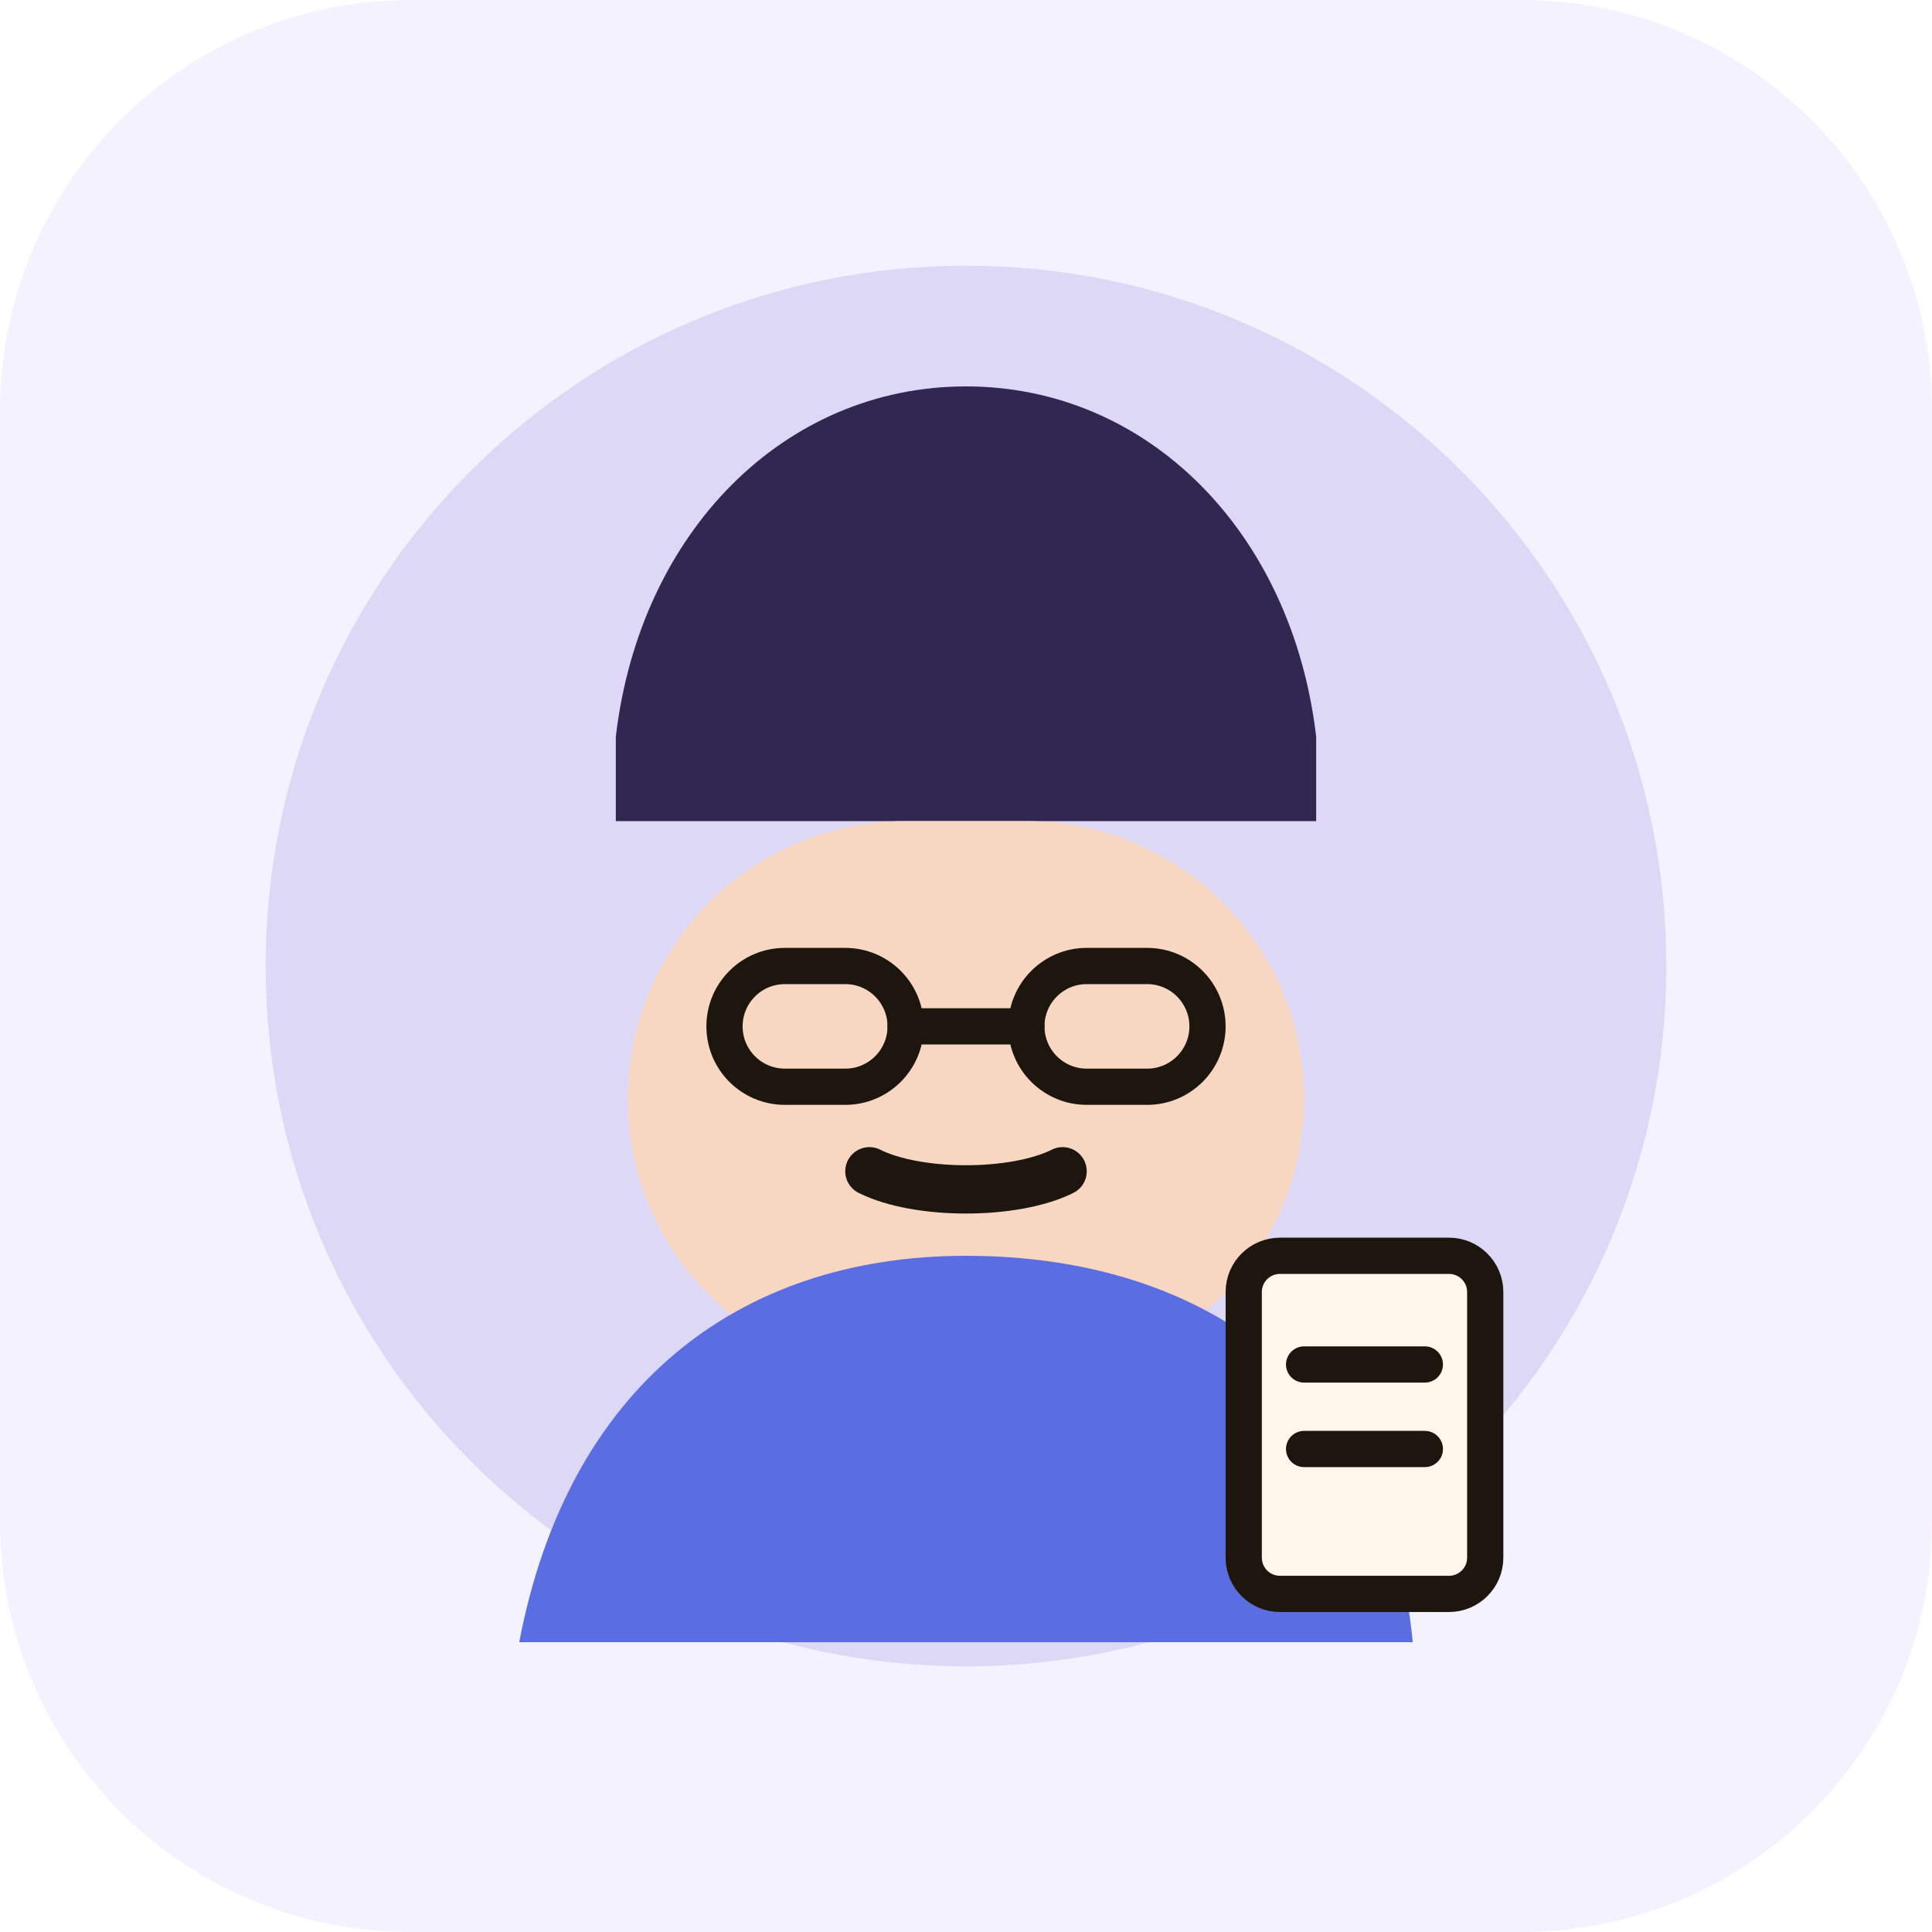
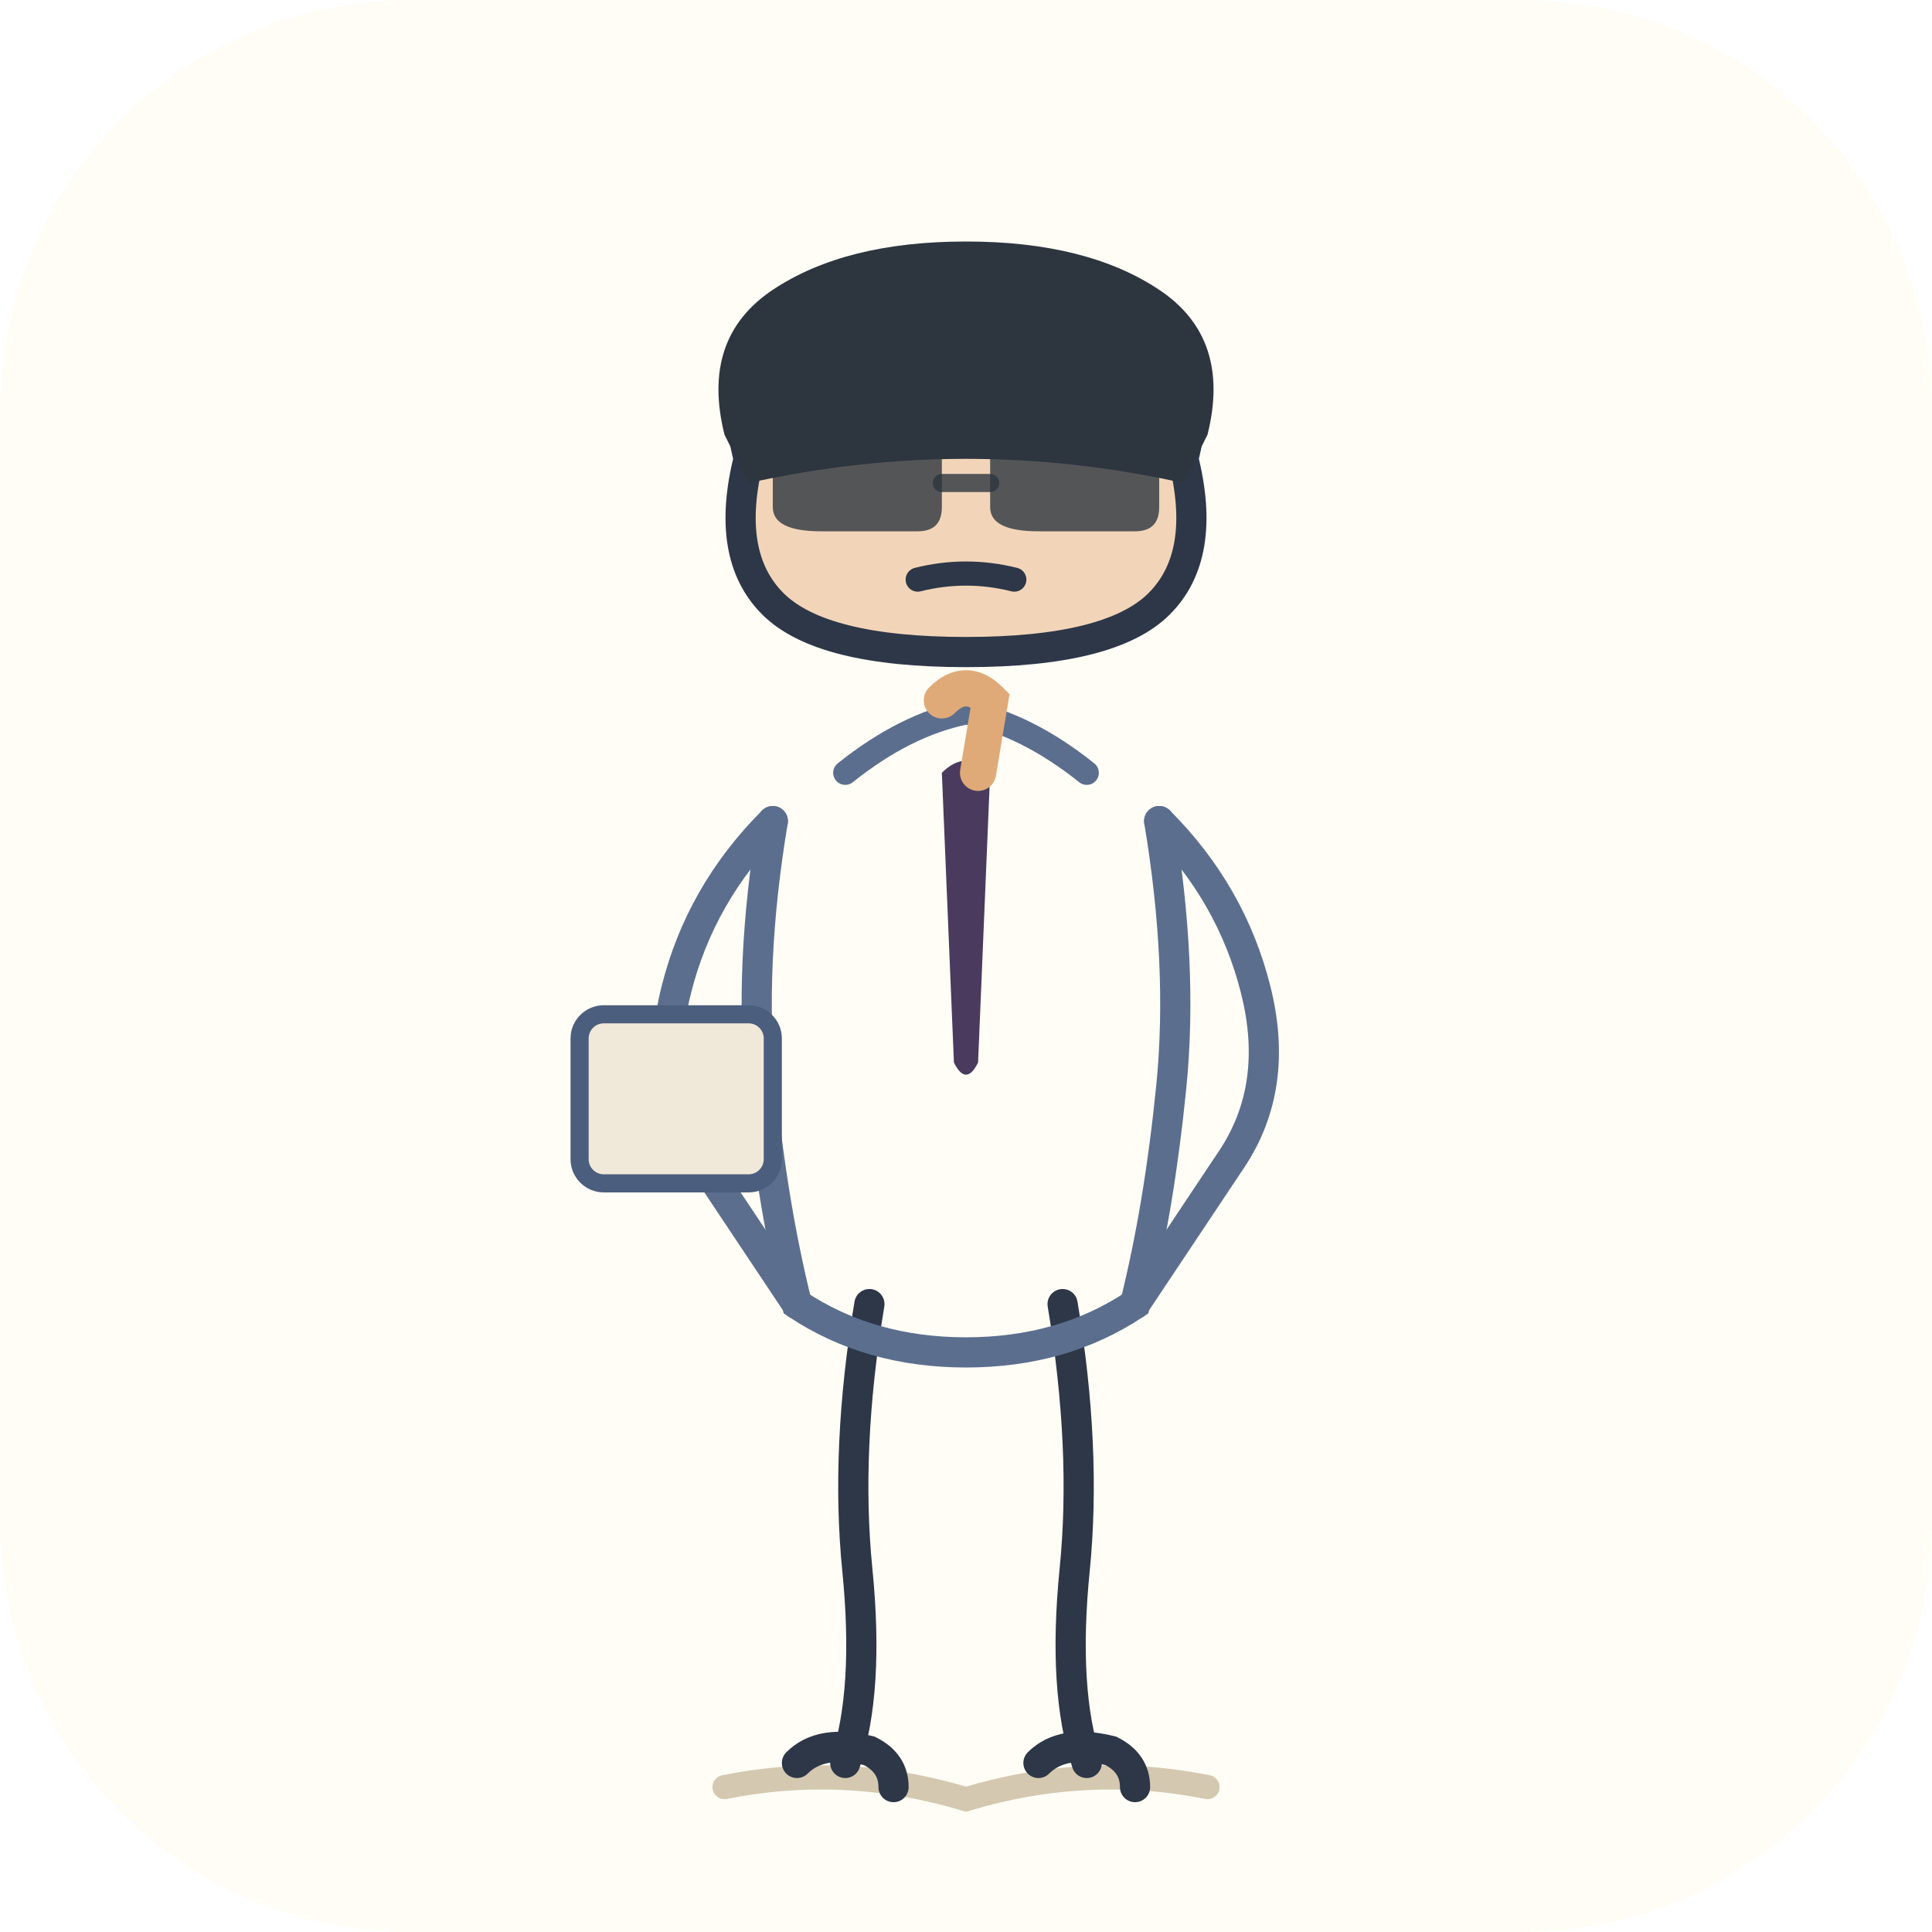
<svg xmlns="http://www.w3.org/2000/svg" viewBox="0 0 160 160" fill="none">
-   <rect width="160" height="160" rx="34" fill="#F5F2FF" />
-   <circle cx="80" cy="80" r="58" fill="#DDD8F5" />
-   <path d="M51 61c2-17 14-29 29-29 15 0 27 12 29 29v7H51v-7Z" fill="#302851" />
-   <rect x="52" y="68" width="56" height="46" rx="23" fill="#F8D7C2" />
-   <rect x="60" y="80" width="15" height="10" rx="5" stroke="#1D160F" stroke-width="3" />
-   <rect x="85" y="80" width="15" height="10" rx="5" stroke="#1D160F" stroke-width="3" />
-   <path d="M75 85h10" stroke="#1D160F" stroke-width="3" stroke-linecap="round" />
-   <path d="M72 97c4 2 12 2 16 0" stroke="#1D160F" stroke-width="4" stroke-linecap="round" />
-   <path d="M43 136c4-21 18-32 37-32 20 0 35 11 37 32H43Z" fill="#5B6EE1" />
-   <rect x="103" y="104" width="20" height="28" rx="3" fill="#FFF7EB" stroke="#1D160F" stroke-width="3" />
-   <path d="M108 113h10M108 120h10" stroke="#1D160F" stroke-width="3" stroke-linecap="round" />
+   <rect width="160" height="160" rx="34" fill="#FFFDF5" />
+   <path d="M60 148 Q70 146 80 149 Q90 146 100 148" stroke="#D4C8B0" stroke-width="2" stroke-linecap="round" fill="none" />
+   <path d="M72 108 Q70 120 71 130 Q72 140 70 146" stroke="#2D3748" stroke-width="2.5" stroke-linecap="round" fill="none" />
+   <path d="M88 108 Q90 120 89 130 Q88 140 90 146" stroke="#2D3748" stroke-width="2.5" stroke-linecap="round" fill="none" />
+   <path d="M66 146 Q68 144 72 145 Q74 146 74 148" stroke="#2D3748" stroke-width="2.5" stroke-linecap="round" fill="none" />
+   <path d="M86 146 Q88 144 92 145 Q94 146 94 148" stroke="#2D3748" stroke-width="2.5" stroke-linecap="round" fill="none" />
+   <path d="M64 68 Q62 80 63 90 Q64 100 66 108 Q72 112 80 112 Q88 112 94 108 Q96 100 97 90 Q98 80 96 68" stroke="#5B6E8E" stroke-width="2.5" stroke-linecap="round" fill="none" />
+   <path d="M70 64 Q75 60 80 59 Q85 60 90 64" stroke="#5B6E8E" stroke-width="2" stroke-linecap="round" fill="none" />
+   <path d="M78 64 Q80 62 82 64 L81 88 Q80 90 79 88 Z" fill="#4A3B5E" />
+   <path d="M64 68 Q58 74 56 82 Q54 90 58 96 Q62 102 66 108" stroke="#5B6E8E" stroke-width="2.5" stroke-linecap="round" fill="none" />
+   <path d="M96 68 Q102 74 104 82 Q106 90 102 96 Q98 102 94 108" stroke="#5B6E8E" stroke-width="2.5" stroke-linecap="round" fill="none" />
+   <rect x="48" y="84" width="16" height="14" rx="2" fill="#F0E8D8" stroke="#4B5E7E" stroke-width="1.5" />
+   <path d="M78 58 Q80 56 82 58 L81 64" stroke="#E0AA78" stroke-width="3" stroke-linecap="round" fill="none" />
+   <path d="M62 38 Q60 30 64 26 Q68 22 80 22 Q92 22 96 26 Q100 30 98 38 Q100 46 96 50 Q92 54 80 54 Q68 54 64 50 Q60 46 62 38 Z" fill="#F2D5B8" stroke="#2D3748" stroke-width="2.5" stroke-linecap="round" />
+   <path d="M60 36 Q58 28 64 24 Q70 20 80 20 Q90 20 96 24 Q102 28 100 36 L98 40 Q80 36 62 40 Z" fill="#2D353F" />
+   <path d="M64 38 Q64 36 68 36 L76 36 Q78 36 78 38 L78 42 Q78 44 76 44 L68 44 Q64 44 64 42 Z" fill="#2D353F" opacity="0.8" />
+   <path d="M82 38 Q82 36 86 36 L94 36 Q96 36 96 38 L96 42 Q96 44 94 44 L86 44 Q82 44 82 42 Z" fill="#2D353F" opacity="0.8" />
+   <line x1="78" y1="40" x2="82" y2="40" stroke="#2D353F" stroke-width="1.5" stroke-linecap="round" opacity="0.8" />
+   <path d="M76 48 Q80 47 84 48" stroke="#2D3748" stroke-width="2" stroke-linecap="round" fill="none" />
</svg>
